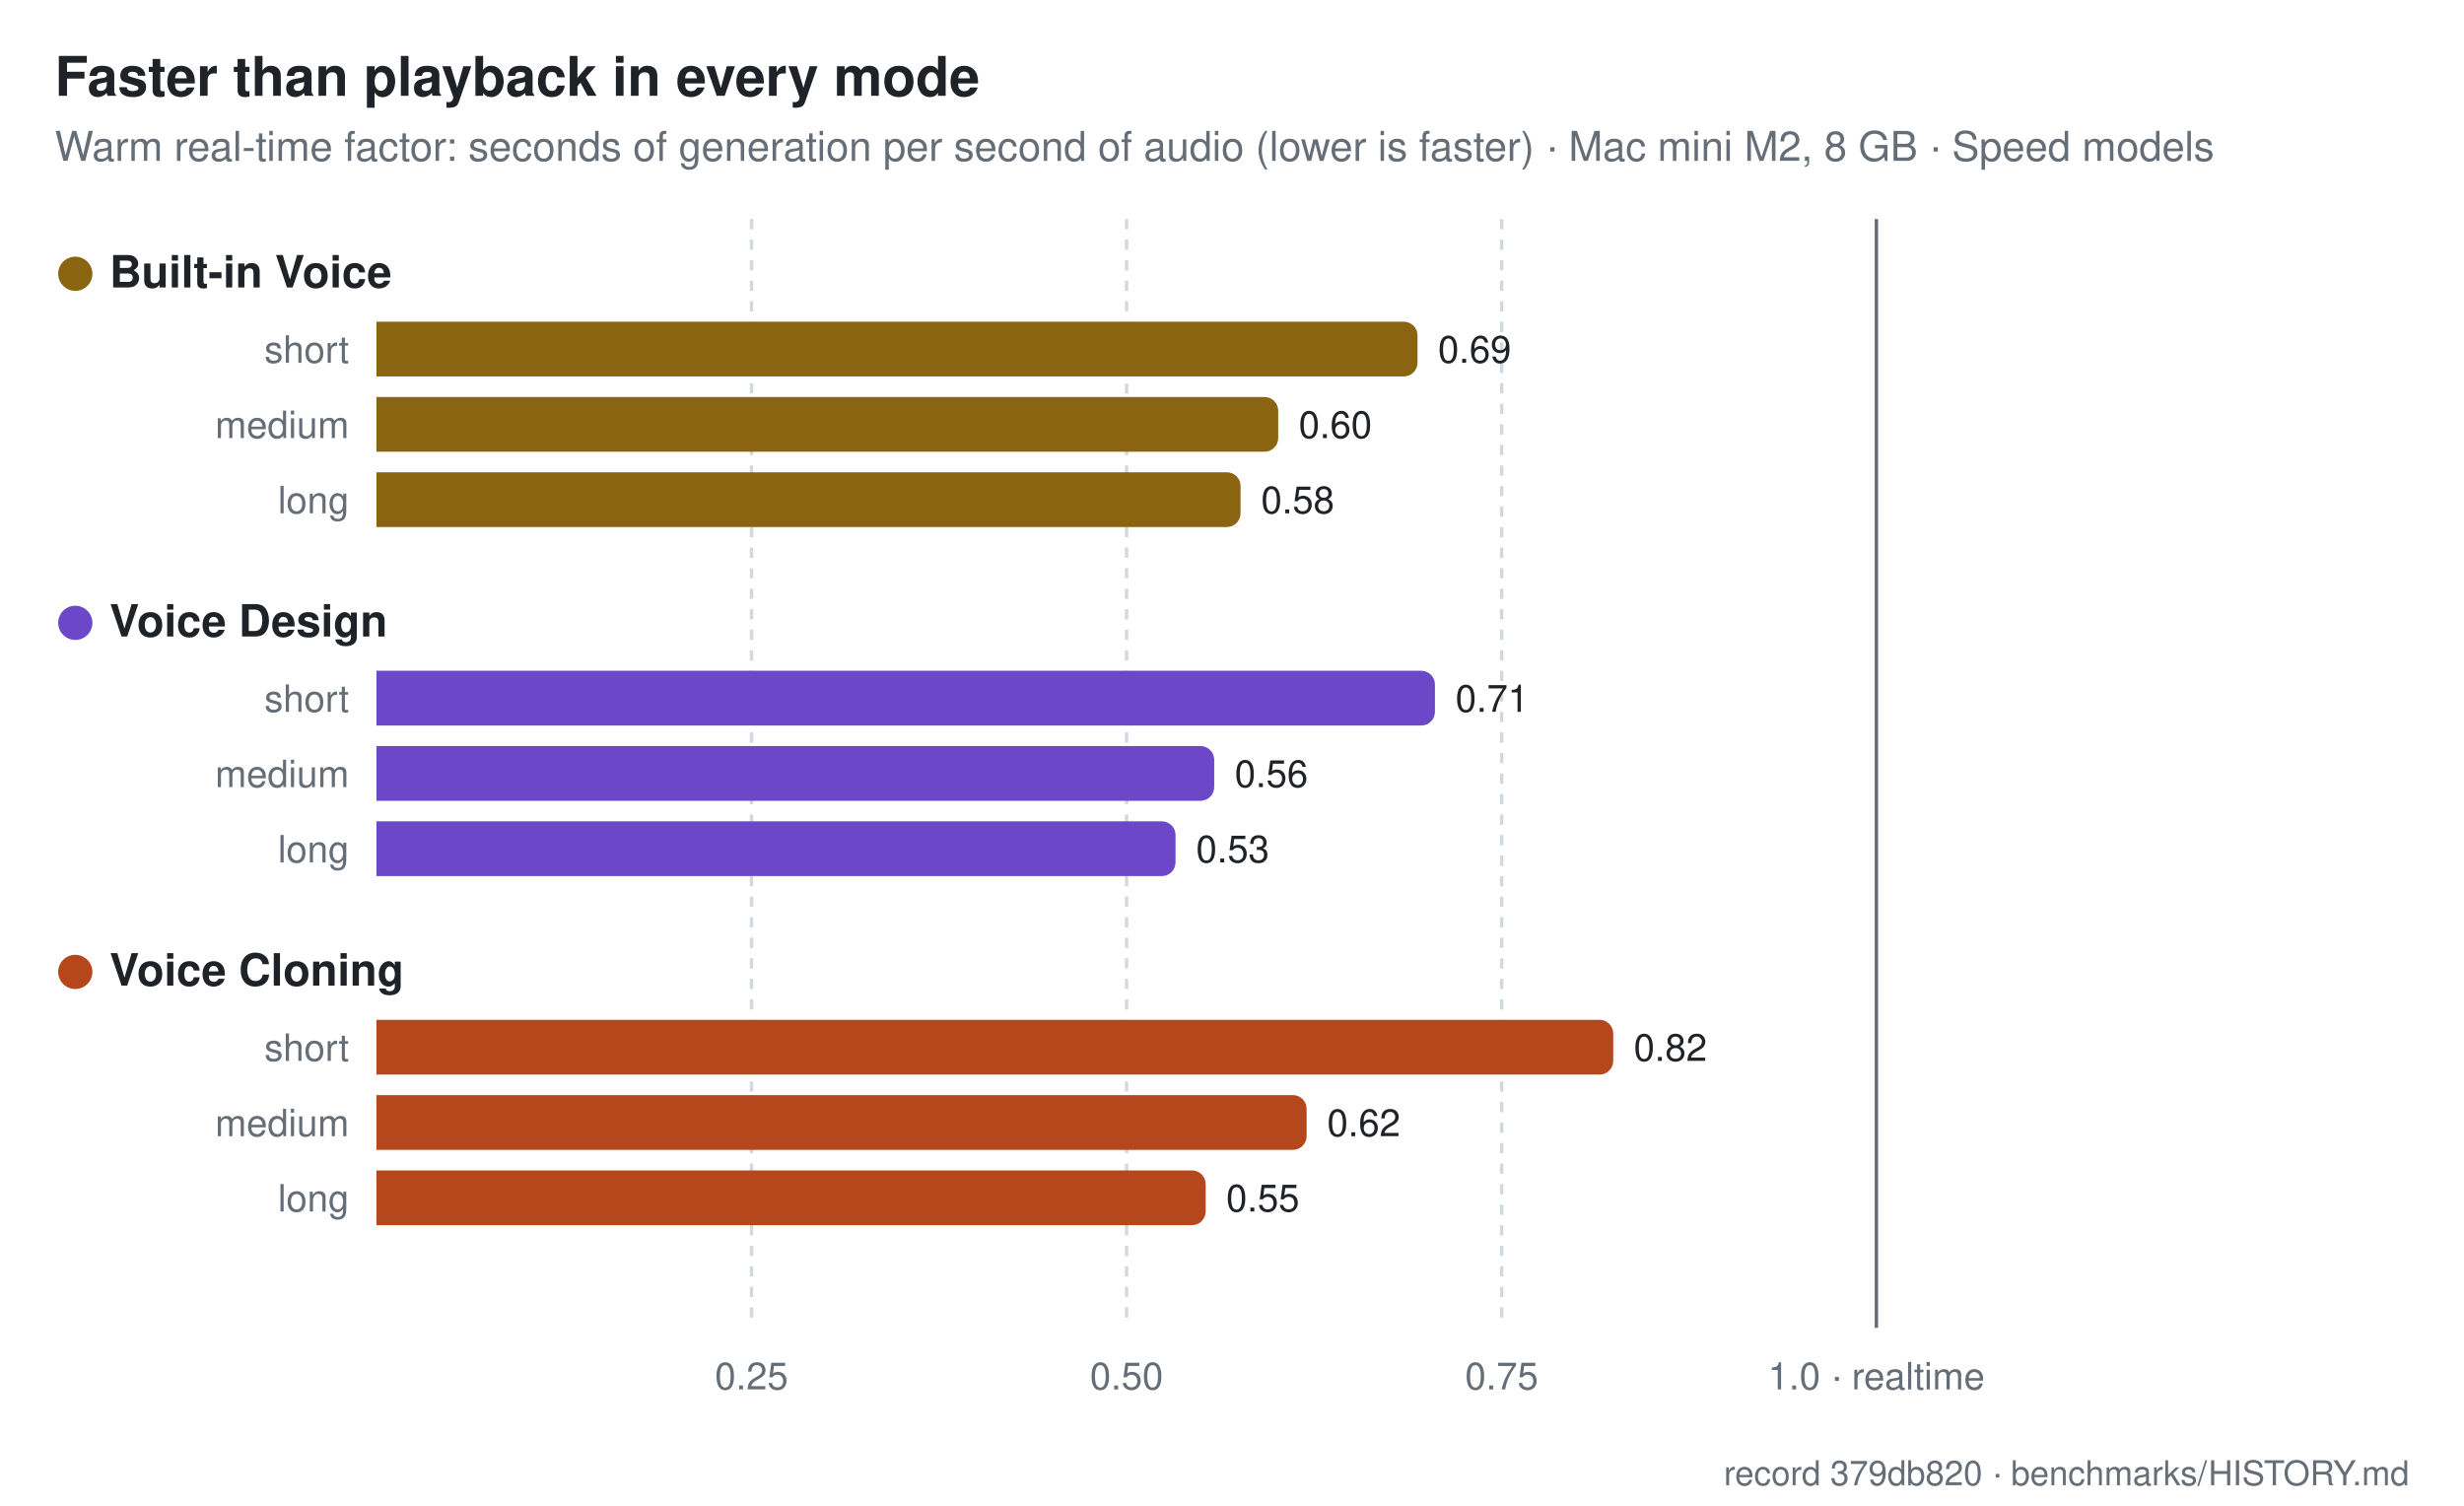
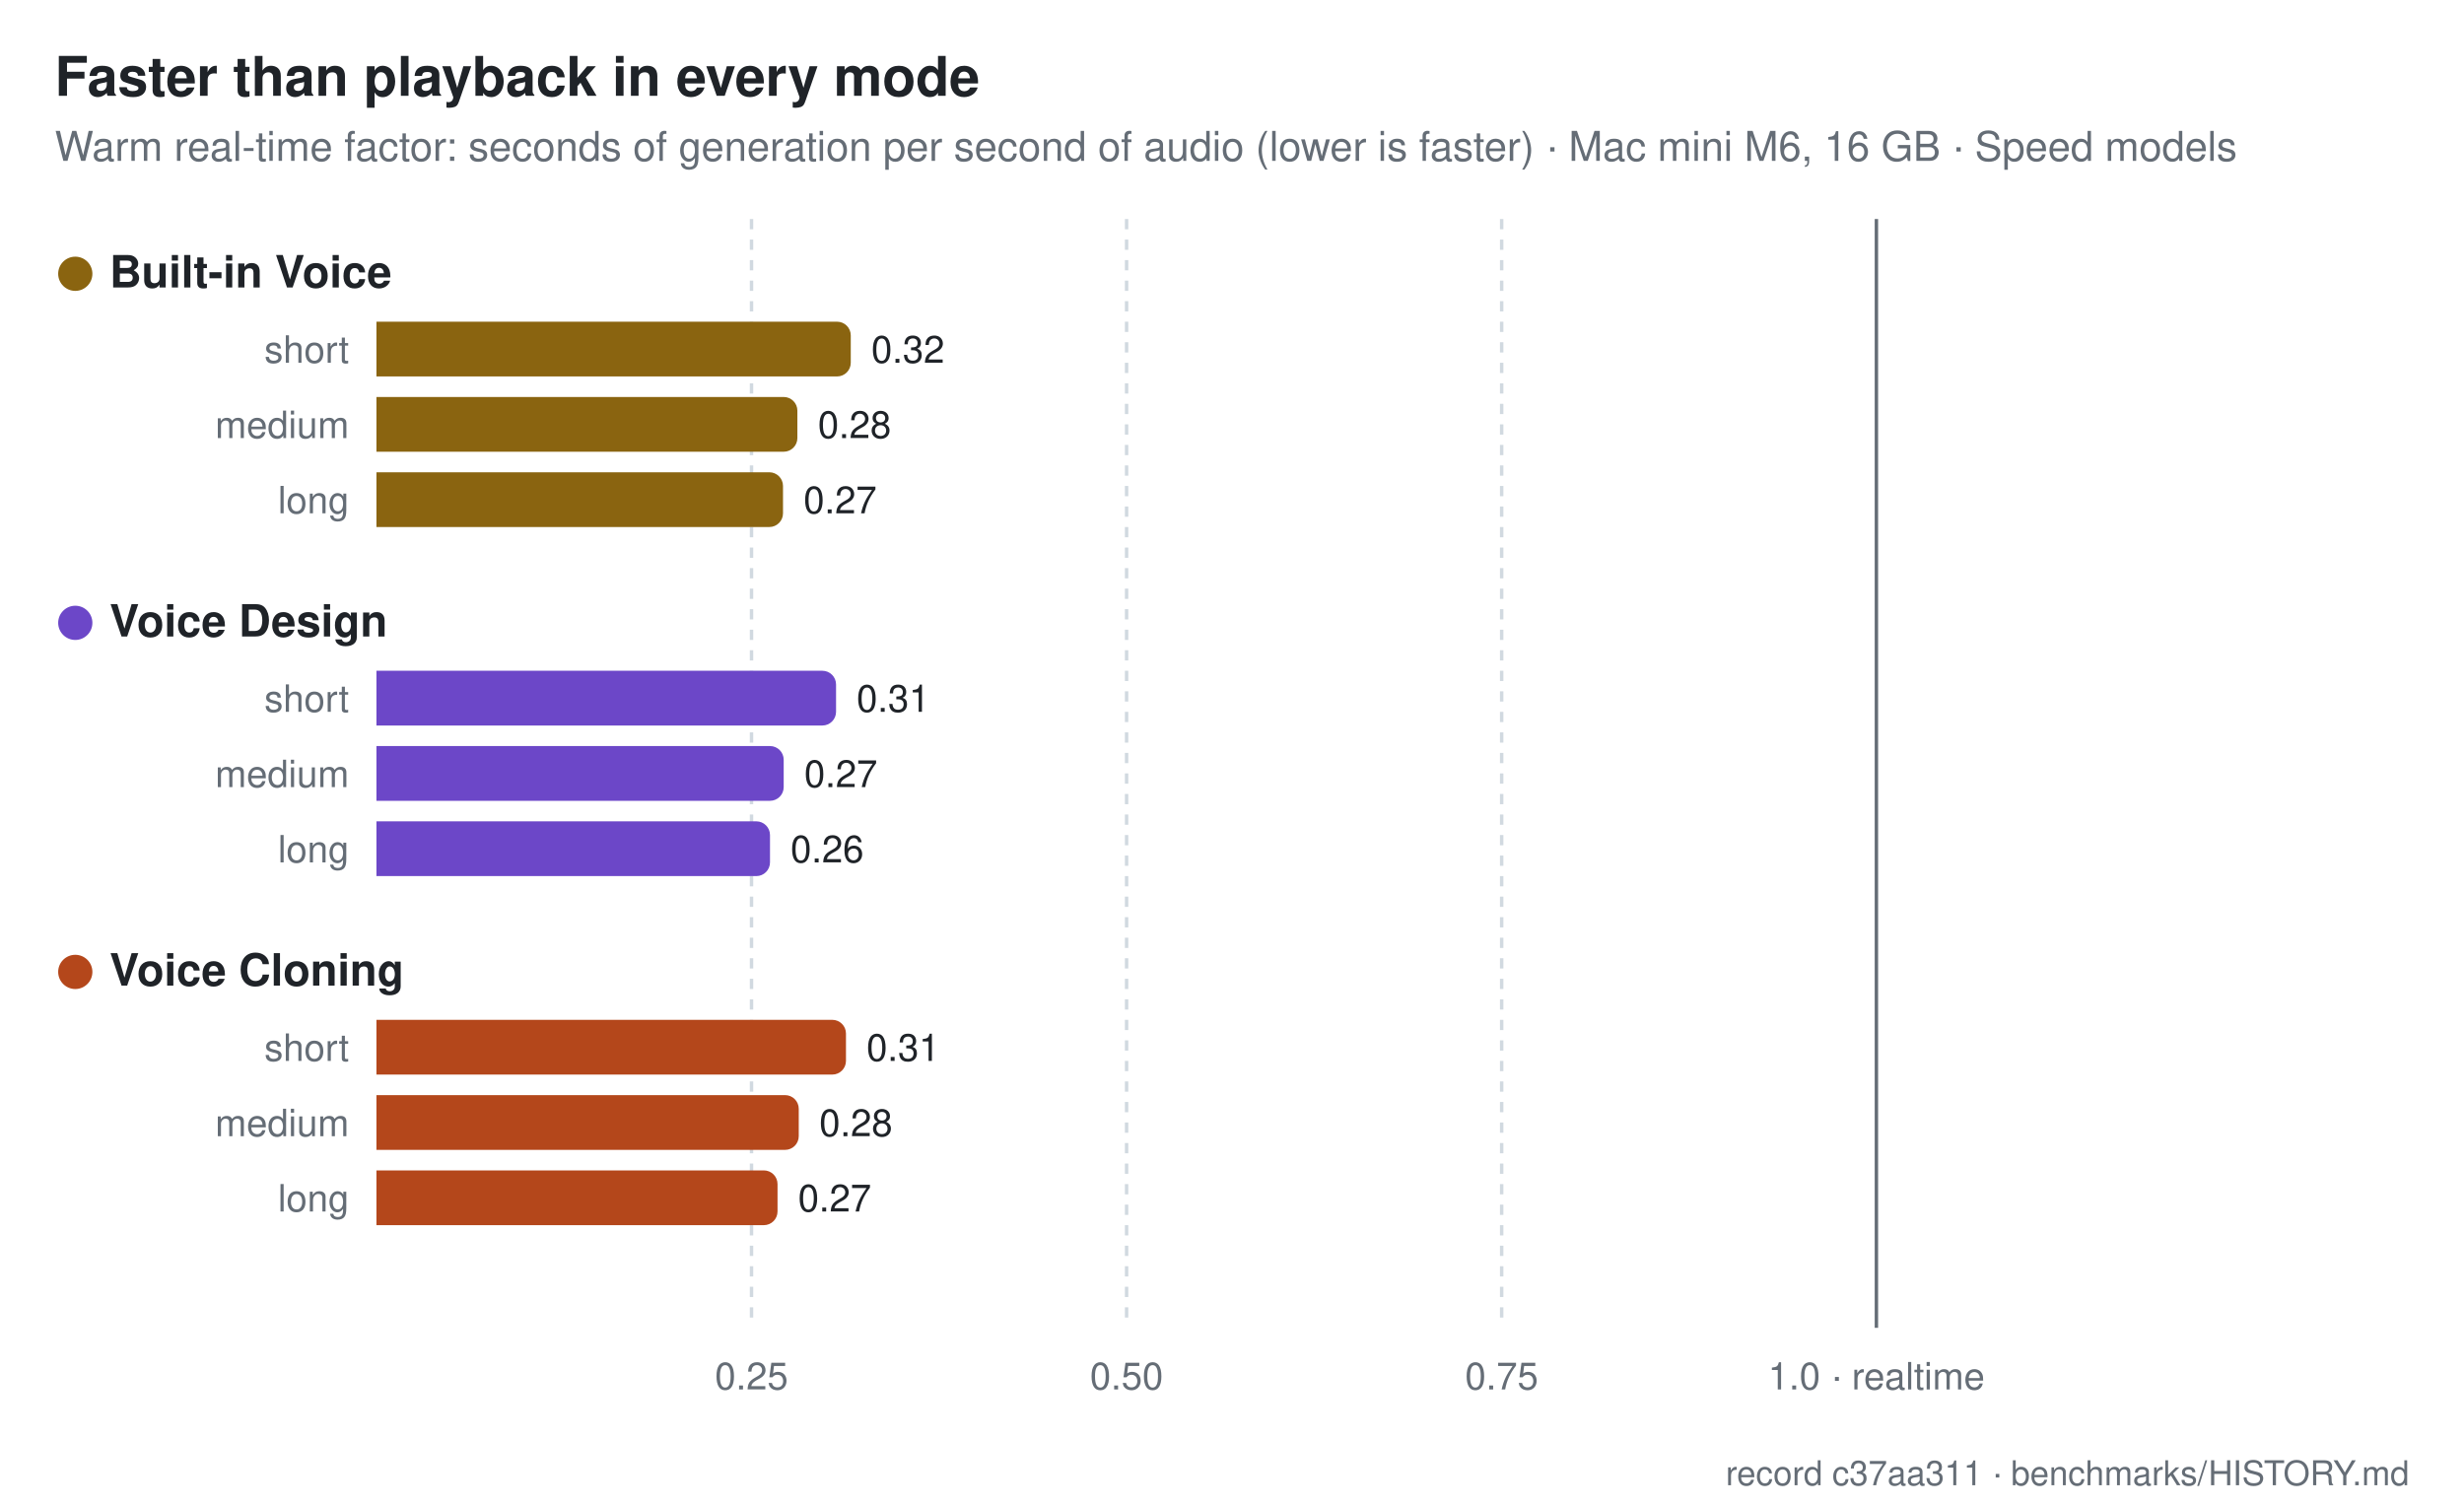
<svg xmlns="http://www.w3.org/2000/svg" width="720" height="440" viewBox="0 0 720 440" role="img">
  <g font-family="-apple-system,BlinkMacSystemFont,'Segoe UI',Helvetica,Arial,sans-serif">
    <text x="16.0" y="28.0" fill="#1f2328" font-size="16" font-weight="600" text-anchor="start">Faster than playback in every mode</text>
-     <text x="16.0" y="47.0" fill="#656d76" font-size="12" font-weight="normal" text-anchor="start">Warm real-time factor: seconds of generation per second of audio (lower is faster) · Mac mini M2, 8 GB · Speed models</text>
+     <text x="16.0" y="47.0" fill="#656d76" font-size="12" font-weight="normal" text-anchor="start">Warm real-time factor: seconds of generation per second of audio (lower is faster) · Mac mini M6, 16 GB · Speed models</text>
    <line x1="219.6" y1="64.0" x2="219.6" y2="388" stroke="#d1d9e0" stroke-width="1" stroke-dasharray="3 3" />
    <text x="219.6" y="406.0" fill="#656d76" font-size="11" font-weight="normal" text-anchor="middle">0.25</text>
    <line x1="329.2" y1="64.0" x2="329.2" y2="388" stroke="#d1d9e0" stroke-width="1" stroke-dasharray="3 3" />
    <text x="329.2" y="406.0" fill="#656d76" font-size="11" font-weight="normal" text-anchor="middle">0.50</text>
    <line x1="438.8" y1="64.0" x2="438.8" y2="388" stroke="#d1d9e0" stroke-width="1" stroke-dasharray="3 3" />
    <text x="438.8" y="406.0" fill="#656d76" font-size="11" font-weight="normal" text-anchor="middle">0.75</text>
    <line x1="548.3" y1="64.0" x2="548.3" y2="388" stroke="#656d76" stroke-width="1" />
    <text x="548.3" y="406.0" fill="#656d76" font-size="11" font-weight="normal" text-anchor="middle">1.0 · realtime</text>
    <circle cx="22" cy="80.0" r="5" fill="#8A6410" />
    <text x="32.0" y="84.0" fill="#1f2328" font-size="13" font-weight="600" text-anchor="start">Built-in Voice</text>
    <text x="102.0" y="106.0" fill="#656d76" font-size="11" font-weight="normal" text-anchor="end">short</text>
-     <path d="M110.0 94.0 h300.2 a4 4 0 0 1 4 4 v8.0 a4 4 0 0 1 -4 4 h-300.2 z" fill="#8A6410" />
-     <text x="420.2" y="106.0" fill="#1f2328" font-size="11" font-weight="normal" text-anchor="start">0.69</text>
+     <path d="M110.0 94.0 h134.6 a4 4 0 0 1 4 4 v8.0 a4 4 0 0 1 -4 4 h-134.6 z" fill="#8A6410" />
+     <text x="254.6" y="106.0" fill="#1f2328" font-size="11" font-weight="normal" text-anchor="start">0.32</text>
    <text x="102.0" y="128.0" fill="#656d76" font-size="11" font-weight="normal" text-anchor="end">medium</text>
-     <path d="M110.0 116.0 h259.5 a4 4 0 0 1 4 4 v8.0 a4 4 0 0 1 -4 4 h-259.5 z" fill="#8A6410" />
-     <text x="379.5" y="128.0" fill="#1f2328" font-size="11" font-weight="normal" text-anchor="start">0.60</text>
+     <path d="M110.0 116.0 h119.0 a4 4 0 0 1 4 4 v8.0 a4 4 0 0 1 -4 4 h-119.0 z" fill="#8A6410" />
+     <text x="239.0" y="128.0" fill="#1f2328" font-size="11" font-weight="normal" text-anchor="start">0.28</text>
    <text x="102.0" y="150.0" fill="#656d76" font-size="11" font-weight="normal" text-anchor="end">long</text>
-     <path d="M110.0 138.0 h248.5 a4 4 0 0 1 4 4 v8.0 a4 4 0 0 1 -4 4 h-248.5 z" fill="#8A6410" />
-     <text x="368.5" y="150.0" fill="#1f2328" font-size="11" font-weight="normal" text-anchor="start">0.58</text>
+     <path d="M110.0 138.0 h114.8 a4 4 0 0 1 4 4 v8.0 a4 4 0 0 1 -4 4 h-114.8 z" fill="#8A6410" />
+     <text x="234.8" y="150.0" fill="#1f2328" font-size="11" font-weight="normal" text-anchor="start">0.27</text>
    <circle cx="22" cy="182.0" r="5" fill="#6C47C8" />
    <text x="32.0" y="186.0" fill="#1f2328" font-size="13" font-weight="600" text-anchor="start">Voice Design</text>
    <text x="102.0" y="208.0" fill="#656d76" font-size="11" font-weight="normal" text-anchor="end">short</text>
-     <path d="M110.0 196.0 h305.3 a4 4 0 0 1 4 4 v8.0 a4 4 0 0 1 -4 4 h-305.3 z" fill="#6C47C8" />
-     <text x="425.3" y="208.0" fill="#1f2328" font-size="11" font-weight="normal" text-anchor="start">0.71</text>
+     <path d="M110.0 196.0 h130.3 a4 4 0 0 1 4 4 v8.0 a4 4 0 0 1 -4 4 h-130.3 z" fill="#6C47C8" />
+     <text x="250.3" y="208.0" fill="#1f2328" font-size="11" font-weight="normal" text-anchor="start">0.31</text>
    <text x="102.0" y="230.0" fill="#656d76" font-size="11" font-weight="normal" text-anchor="end">medium</text>
-     <path d="M110.0 218.0 h240.8 a4 4 0 0 1 4 4 v8.0 a4 4 0 0 1 -4 4 h-240.8 z" fill="#6C47C8" />
-     <text x="360.8" y="230.0" fill="#1f2328" font-size="11" font-weight="normal" text-anchor="start">0.56</text>
+     <path d="M110.0 218.0 h115.0 a4 4 0 0 1 4 4 v8.0 a4 4 0 0 1 -4 4 h-115.0 z" fill="#6C47C8" />
+     <text x="235.0" y="230.0" fill="#1f2328" font-size="11" font-weight="normal" text-anchor="start">0.27</text>
    <text x="102.0" y="252.0" fill="#656d76" font-size="11" font-weight="normal" text-anchor="end">long</text>
-     <path d="M110.0 240.0 h229.5 a4 4 0 0 1 4 4 v8.0 a4 4 0 0 1 -4 4 h-229.5 z" fill="#6C47C8" />
-     <text x="349.5" y="252.0" fill="#1f2328" font-size="11" font-weight="normal" text-anchor="start">0.53</text>
+     <path d="M110.0 240.0 h111.0 a4 4 0 0 1 4 4 v8.0 a4 4 0 0 1 -4 4 h-111.0 z" fill="#6C47C8" />
+     <text x="231.0" y="252.0" fill="#1f2328" font-size="11" font-weight="normal" text-anchor="start">0.26</text>
    <circle cx="22" cy="284.0" r="5" fill="#B4471B" />
    <text x="32.0" y="288.0" fill="#1f2328" font-size="13" font-weight="600" text-anchor="start">Voice Cloning</text>
    <text x="102.0" y="310.0" fill="#656d76" font-size="11" font-weight="normal" text-anchor="end">short</text>
-     <path d="M110.0 298.0 h357.4 a4 4 0 0 1 4 4 v8.0 a4 4 0 0 1 -4 4 h-357.4 z" fill="#B4471B" />
-     <text x="477.4" y="310.0" fill="#1f2328" font-size="11" font-weight="normal" text-anchor="start">0.82</text>
+     <path d="M110.0 298.0 h133.2 a4 4 0 0 1 4 4 v8.0 a4 4 0 0 1 -4 4 h-133.2 z" fill="#B4471B" />
+     <text x="253.2" y="310.0" fill="#1f2328" font-size="11" font-weight="normal" text-anchor="start">0.31</text>
    <text x="102.0" y="332.0" fill="#656d76" font-size="11" font-weight="normal" text-anchor="end">medium</text>
-     <path d="M110.0 320.0 h267.8 a4 4 0 0 1 4 4 v8.0 a4 4 0 0 1 -4 4 h-267.8 z" fill="#B4471B" />
-     <text x="387.8" y="332.0" fill="#1f2328" font-size="11" font-weight="normal" text-anchor="start">0.62</text>
+     <path d="M110.0 320.0 h119.4 a4 4 0 0 1 4 4 v8.0 a4 4 0 0 1 -4 4 h-119.4 z" fill="#B4471B" />
+     <text x="239.4" y="332.0" fill="#1f2328" font-size="11" font-weight="normal" text-anchor="start">0.28</text>
    <text x="102.0" y="354.0" fill="#656d76" font-size="11" font-weight="normal" text-anchor="end">long</text>
-     <path d="M110.0 342.0 h238.3 a4 4 0 0 1 4 4 v8.0 a4 4 0 0 1 -4 4 h-238.3 z" fill="#B4471B" />
-     <text x="358.3" y="354.0" fill="#1f2328" font-size="11" font-weight="normal" text-anchor="start">0.55</text>
-     <text x="704.0" y="434.0" fill="#656d76" font-size="10" font-weight="normal" text-anchor="end">record 379db820 · benchmarks/HISTORY.md</text>
+     <path d="M110.0 342.0 h113.2 a4 4 0 0 1 4 4 v8.0 a4 4 0 0 1 -4 4 h-113.2 z" fill="#B4471B" />
+     <text x="233.2" y="354.0" fill="#1f2328" font-size="11" font-weight="normal" text-anchor="start">0.27</text>
+     <text x="704.0" y="434.0" fill="#656d76" font-size="10" font-weight="normal" text-anchor="end">record c37aa311 · benchmarks/HISTORY.md</text>
  </g>
</svg>
